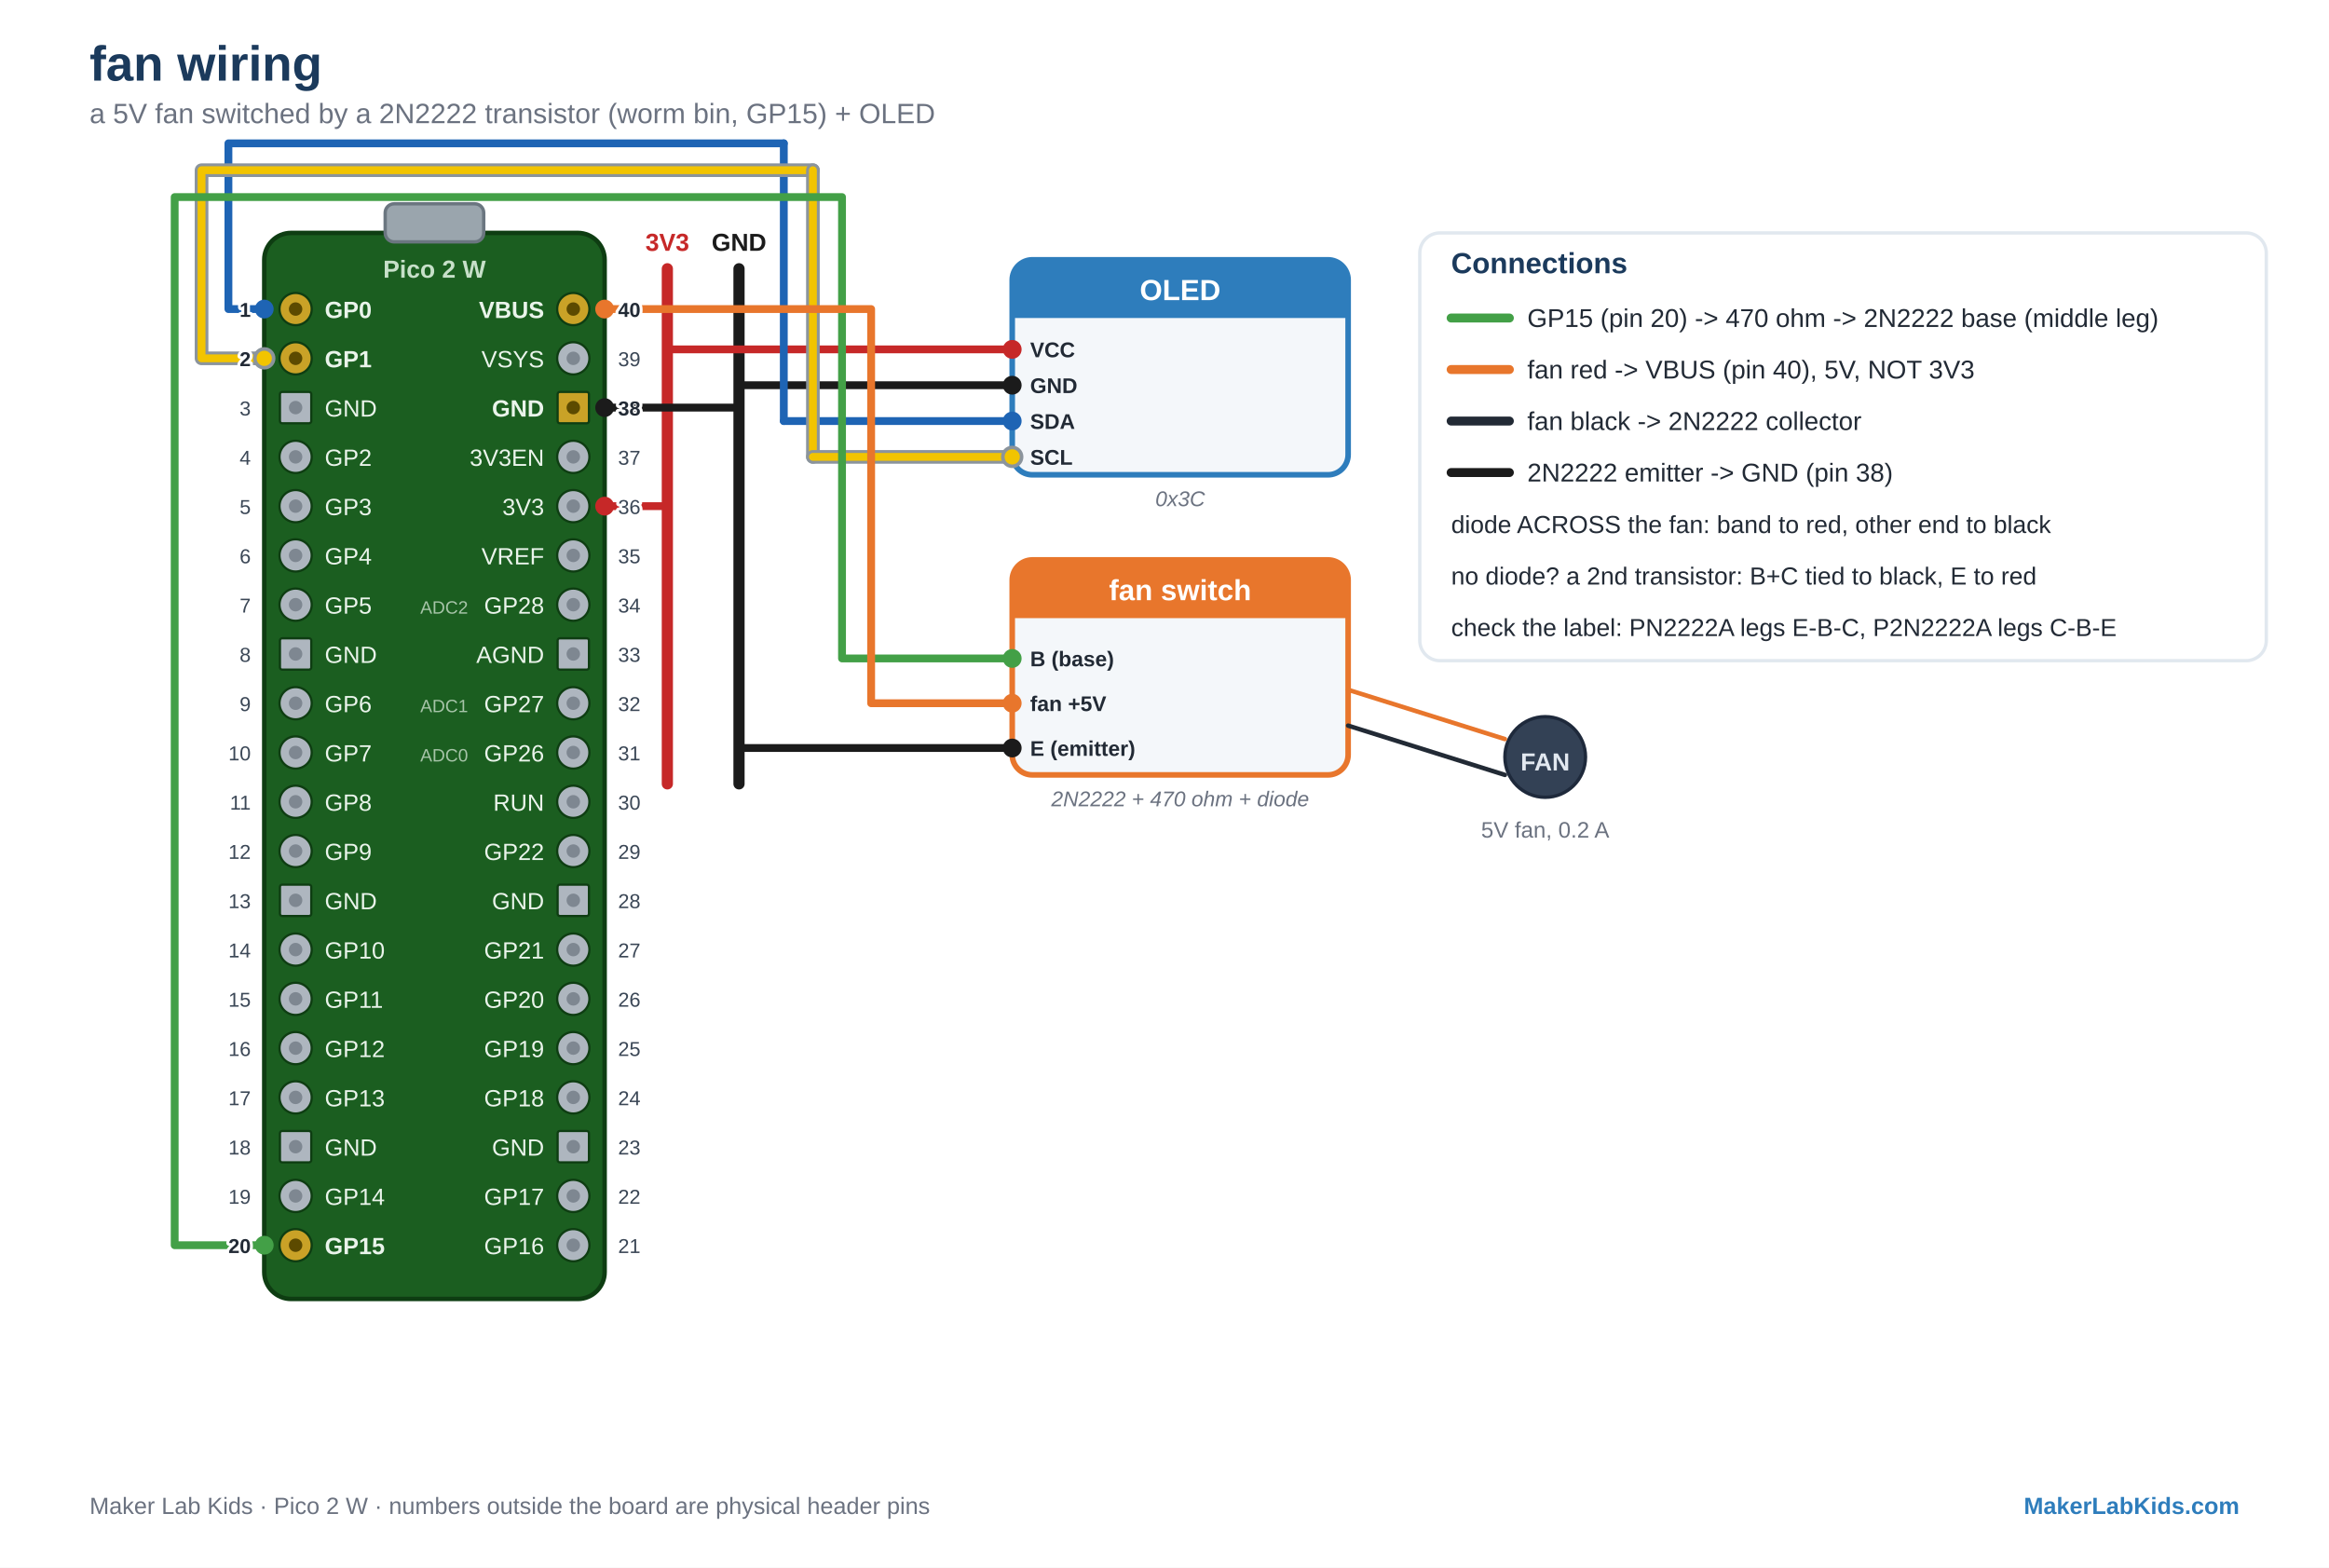
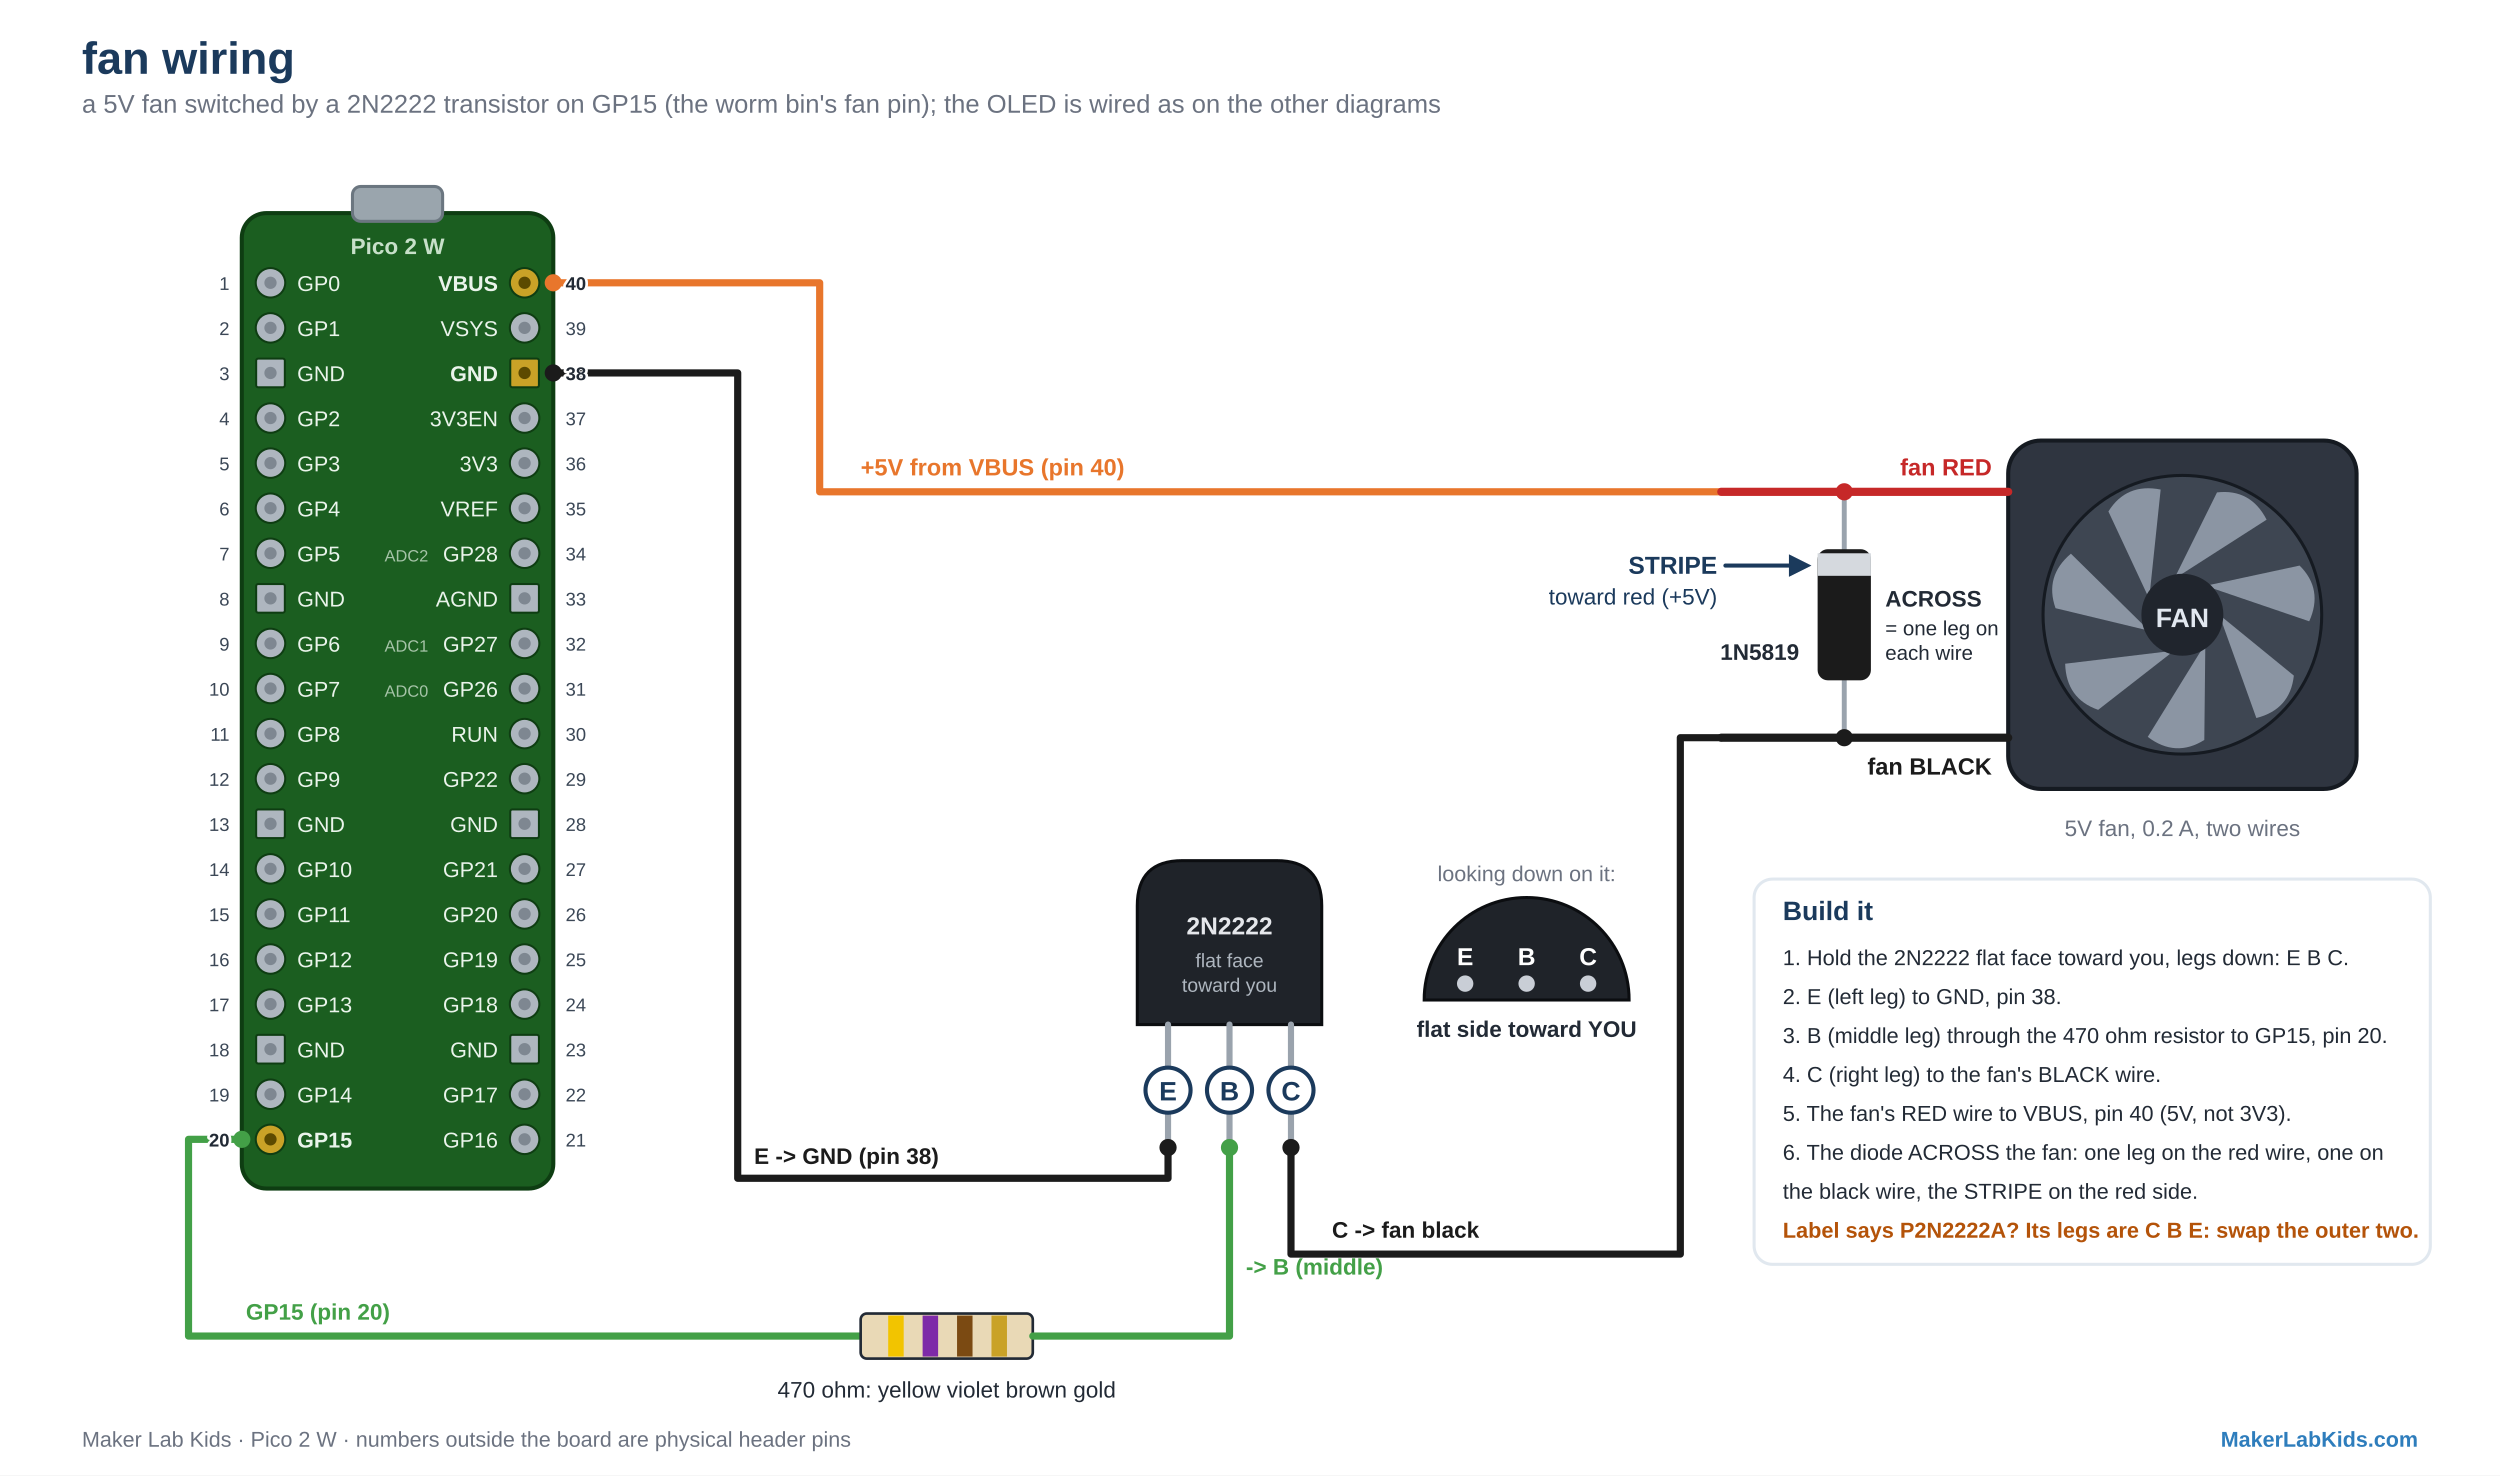
- <svg xmlns="http://www.w3.org/2000/svg" viewBox="0 0 1040 700" font-family="Arial, Helvetica, sans-serif">
-   <rect width="1040" height="700" fill="#FFFFFF" />
+ <svg xmlns="http://www.w3.org/2000/svg" viewBox="0 0 1220 720" font-family="Arial, Helvetica, sans-serif">
+   <rect width="1220" height="720" fill="#FFFFFF" />
  <text x="40" y="36" font-family="Arial, Helvetica, sans-serif" font-size="22" fill="#1B3A5C" text-anchor="start" font-weight="bold">fan wiring</text>
-   <text x="40" y="55" font-family="Arial, Helvetica, sans-serif" font-size="12.5" fill="#6B7280" text-anchor="start">a 5V fan switched by a 2N2222 transistor (worm bin, GP15) + OLED</text>
+   <text x="40" y="55" font-family="Arial, Helvetica, sans-serif" font-size="12.5" fill="#6B7280" text-anchor="start">a 5V fan switched by a 2N2222 transistor on GP15 (the worm bin's fan pin); the OLED is wired as on the other diagrams</text>
  <rect x="118" y="104" width="152" height="476" rx="12" fill="#1B5E20" stroke="#0E3D12" stroke-width="2" />
  <rect x="172" y="91" width="44" height="17" rx="4" fill="#9AA5AD" stroke="#6B7680" stroke-width="1.5" />
  <text x="194" y="124" font-family="Arial, Helvetica, sans-serif" font-size="11" fill="#C7E0C9" text-anchor="middle" font-weight="bold">Pico 2 W</text>
-   <circle cx="132" cy="138" r="7.2" fill="#C9A227" stroke="#0E3D12" stroke-width="1" />
-   <circle cx="132" cy="138" r="3" fill="#5C4A00" />
-   <text x="145" y="142" font-family="Arial, Helvetica, sans-serif" font-size="10.5" fill="#EAF4EB" text-anchor="start" font-weight="bold">GP0</text>
-   <circle cx="132" cy="160" r="7.2" fill="#C9A227" stroke="#0E3D12" stroke-width="1" />
-   <circle cx="132" cy="160" r="3" fill="#5C4A00" />
-   <text x="145" y="164" font-family="Arial, Helvetica, sans-serif" font-size="10.5" fill="#EAF4EB" text-anchor="start" font-weight="bold">GP1</text>
+   <circle cx="132" cy="138" r="7.2" fill="#AEB6BF" stroke="#0E3D12" stroke-width="1" />
+   <circle cx="132" cy="138" r="3" fill="#7E8791" />
+   <text x="145" y="142" font-family="Arial, Helvetica, sans-serif" font-size="10.5" fill="#EAF4EB" text-anchor="start">GP0</text>
+   <circle cx="132" cy="160" r="7.2" fill="#AEB6BF" stroke="#0E3D12" stroke-width="1" />
+   <circle cx="132" cy="160" r="3" fill="#7E8791" />
+   <text x="145" y="164" font-family="Arial, Helvetica, sans-serif" font-size="10.5" fill="#EAF4EB" text-anchor="start">GP1</text>
  <rect x="125" y="175" width="14" height="14" rx="1" fill="#AEB6BF" stroke="#0E3D12" stroke-width="1" />
  <circle cx="132" cy="182" r="3" fill="#7E8791" />
  <text x="145" y="186" font-family="Arial, Helvetica, sans-serif" font-size="10.5" fill="#EAF4EB" text-anchor="start">GND</text>
  <circle cx="132" cy="204" r="7.2" fill="#AEB6BF" stroke="#0E3D12" stroke-width="1" />
  <circle cx="132" cy="204" r="3" fill="#7E8791" />
  <text x="145" y="208" font-family="Arial, Helvetica, sans-serif" font-size="10.5" fill="#EAF4EB" text-anchor="start">GP2</text>
  <circle cx="132" cy="226" r="7.2" fill="#AEB6BF" stroke="#0E3D12" stroke-width="1" />
  <circle cx="132" cy="226" r="3" fill="#7E8791" />
  <text x="145" y="230" font-family="Arial, Helvetica, sans-serif" font-size="10.5" fill="#EAF4EB" text-anchor="start">GP3</text>
  <circle cx="132" cy="248" r="7.2" fill="#AEB6BF" stroke="#0E3D12" stroke-width="1" />
  <circle cx="132" cy="248" r="3" fill="#7E8791" />
  <text x="145" y="252" font-family="Arial, Helvetica, sans-serif" font-size="10.5" fill="#EAF4EB" text-anchor="start">GP4</text>
  <circle cx="132" cy="270" r="7.2" fill="#AEB6BF" stroke="#0E3D12" stroke-width="1" />
  <circle cx="132" cy="270" r="3" fill="#7E8791" />
  <text x="145" y="274" font-family="Arial, Helvetica, sans-serif" font-size="10.5" fill="#EAF4EB" text-anchor="start">GP5</text>
  <rect x="125" y="285" width="14" height="14" rx="1" fill="#AEB6BF" stroke="#0E3D12" stroke-width="1" />
  <circle cx="132" cy="292" r="3" fill="#7E8791" />
  <text x="145" y="296" font-family="Arial, Helvetica, sans-serif" font-size="10.5" fill="#EAF4EB" text-anchor="start">GND</text>
  <circle cx="132" cy="314" r="7.2" fill="#AEB6BF" stroke="#0E3D12" stroke-width="1" />
  <circle cx="132" cy="314" r="3" fill="#7E8791" />
  <text x="145" y="318" font-family="Arial, Helvetica, sans-serif" font-size="10.5" fill="#EAF4EB" text-anchor="start">GP6</text>
  <circle cx="132" cy="336" r="7.2" fill="#AEB6BF" stroke="#0E3D12" stroke-width="1" />
  <circle cx="132" cy="336" r="3" fill="#7E8791" />
  <text x="145" y="340" font-family="Arial, Helvetica, sans-serif" font-size="10.5" fill="#EAF4EB" text-anchor="start">GP7</text>
  <circle cx="132" cy="358" r="7.2" fill="#AEB6BF" stroke="#0E3D12" stroke-width="1" />
  <circle cx="132" cy="358" r="3" fill="#7E8791" />
  <text x="145" y="362" font-family="Arial, Helvetica, sans-serif" font-size="10.5" fill="#EAF4EB" text-anchor="start">GP8</text>
  <circle cx="132" cy="380" r="7.2" fill="#AEB6BF" stroke="#0E3D12" stroke-width="1" />
  <circle cx="132" cy="380" r="3" fill="#7E8791" />
  <text x="145" y="384" font-family="Arial, Helvetica, sans-serif" font-size="10.5" fill="#EAF4EB" text-anchor="start">GP9</text>
  <rect x="125" y="395" width="14" height="14" rx="1" fill="#AEB6BF" stroke="#0E3D12" stroke-width="1" />
  <circle cx="132" cy="402" r="3" fill="#7E8791" />
  <text x="145" y="406" font-family="Arial, Helvetica, sans-serif" font-size="10.5" fill="#EAF4EB" text-anchor="start">GND</text>
  <circle cx="132" cy="424" r="7.2" fill="#AEB6BF" stroke="#0E3D12" stroke-width="1" />
  <circle cx="132" cy="424" r="3" fill="#7E8791" />
  <text x="145" y="428" font-family="Arial, Helvetica, sans-serif" font-size="10.5" fill="#EAF4EB" text-anchor="start">GP10</text>
  <circle cx="132" cy="446" r="7.2" fill="#AEB6BF" stroke="#0E3D12" stroke-width="1" />
  <circle cx="132" cy="446" r="3" fill="#7E8791" />
  <text x="145" y="450" font-family="Arial, Helvetica, sans-serif" font-size="10.5" fill="#EAF4EB" text-anchor="start">GP11</text>
  <circle cx="132" cy="468" r="7.2" fill="#AEB6BF" stroke="#0E3D12" stroke-width="1" />
  <circle cx="132" cy="468" r="3" fill="#7E8791" />
  <text x="145" y="472" font-family="Arial, Helvetica, sans-serif" font-size="10.5" fill="#EAF4EB" text-anchor="start">GP12</text>
  <circle cx="132" cy="490" r="7.2" fill="#AEB6BF" stroke="#0E3D12" stroke-width="1" />
  <circle cx="132" cy="490" r="3" fill="#7E8791" />
  <text x="145" y="494" font-family="Arial, Helvetica, sans-serif" font-size="10.5" fill="#EAF4EB" text-anchor="start">GP13</text>
  <rect x="125" y="505" width="14" height="14" rx="1" fill="#AEB6BF" stroke="#0E3D12" stroke-width="1" />
  <circle cx="132" cy="512" r="3" fill="#7E8791" />
  <text x="145" y="516" font-family="Arial, Helvetica, sans-serif" font-size="10.5" fill="#EAF4EB" text-anchor="start">GND</text>
  <circle cx="132" cy="534" r="7.2" fill="#AEB6BF" stroke="#0E3D12" stroke-width="1" />
  <circle cx="132" cy="534" r="3" fill="#7E8791" />
  <text x="145" y="538" font-family="Arial, Helvetica, sans-serif" font-size="10.5" fill="#EAF4EB" text-anchor="start">GP14</text>
  <circle cx="132" cy="556" r="7.2" fill="#C9A227" stroke="#0E3D12" stroke-width="1" />
  <circle cx="132" cy="556" r="3" fill="#5C4A00" />
  <text x="145" y="560" font-family="Arial, Helvetica, sans-serif" font-size="10.5" fill="#EAF4EB" text-anchor="start" font-weight="bold">GP15</text>
  <circle cx="256" cy="556" r="7.2" fill="#AEB6BF" stroke="#0E3D12" stroke-width="1" />
  <circle cx="256" cy="556" r="3" fill="#7E8791" />
  <text x="243" y="560" font-family="Arial, Helvetica, sans-serif" font-size="10.5" fill="#EAF4EB" text-anchor="end">GP16</text>
  <circle cx="256" cy="534" r="7.2" fill="#AEB6BF" stroke="#0E3D12" stroke-width="1" />
  <circle cx="256" cy="534" r="3" fill="#7E8791" />
  <text x="243" y="538" font-family="Arial, Helvetica, sans-serif" font-size="10.5" fill="#EAF4EB" text-anchor="end">GP17</text>
  <rect x="249" y="505" width="14" height="14" rx="1" fill="#AEB6BF" stroke="#0E3D12" stroke-width="1" />
  <circle cx="256" cy="512" r="3" fill="#7E8791" />
  <text x="243" y="516" font-family="Arial, Helvetica, sans-serif" font-size="10.5" fill="#EAF4EB" text-anchor="end">GND</text>
  <circle cx="256" cy="490" r="7.2" fill="#AEB6BF" stroke="#0E3D12" stroke-width="1" />
  <circle cx="256" cy="490" r="3" fill="#7E8791" />
  <text x="243" y="494" font-family="Arial, Helvetica, sans-serif" font-size="10.5" fill="#EAF4EB" text-anchor="end">GP18</text>
  <circle cx="256" cy="468" r="7.2" fill="#AEB6BF" stroke="#0E3D12" stroke-width="1" />
  <circle cx="256" cy="468" r="3" fill="#7E8791" />
  <text x="243" y="472" font-family="Arial, Helvetica, sans-serif" font-size="10.5" fill="#EAF4EB" text-anchor="end">GP19</text>
  <circle cx="256" cy="446" r="7.2" fill="#AEB6BF" stroke="#0E3D12" stroke-width="1" />
  <circle cx="256" cy="446" r="3" fill="#7E8791" />
  <text x="243" y="450" font-family="Arial, Helvetica, sans-serif" font-size="10.5" fill="#EAF4EB" text-anchor="end">GP20</text>
  <circle cx="256" cy="424" r="7.2" fill="#AEB6BF" stroke="#0E3D12" stroke-width="1" />
  <circle cx="256" cy="424" r="3" fill="#7E8791" />
  <text x="243" y="428" font-family="Arial, Helvetica, sans-serif" font-size="10.5" fill="#EAF4EB" text-anchor="end">GP21</text>
  <rect x="249" y="395" width="14" height="14" rx="1" fill="#AEB6BF" stroke="#0E3D12" stroke-width="1" />
  <circle cx="256" cy="402" r="3" fill="#7E8791" />
  <text x="243" y="406" font-family="Arial, Helvetica, sans-serif" font-size="10.5" fill="#EAF4EB" text-anchor="end">GND</text>
  <circle cx="256" cy="380" r="7.2" fill="#AEB6BF" stroke="#0E3D12" stroke-width="1" />
  <circle cx="256" cy="380" r="3" fill="#7E8791" />
  <text x="243" y="384" font-family="Arial, Helvetica, sans-serif" font-size="10.5" fill="#EAF4EB" text-anchor="end">GP22</text>
  <circle cx="256" cy="358" r="7.2" fill="#AEB6BF" stroke="#0E3D12" stroke-width="1" />
  <circle cx="256" cy="358" r="3" fill="#7E8791" />
  <text x="243" y="362" font-family="Arial, Helvetica, sans-serif" font-size="10.5" fill="#EAF4EB" text-anchor="end">RUN</text>
  <circle cx="256" cy="336" r="7.2" fill="#AEB6BF" stroke="#0E3D12" stroke-width="1" />
  <circle cx="256" cy="336" r="3" fill="#7E8791" />
  <text x="243" y="340" font-family="Arial, Helvetica, sans-serif" font-size="10.5" fill="#EAF4EB" text-anchor="end">GP26</text>
  <text x="209" y="340" font-family="Arial, Helvetica, sans-serif" font-size="8" fill="#A6C4A8" text-anchor="end">ADC0</text>
  <circle cx="256" cy="314" r="7.2" fill="#AEB6BF" stroke="#0E3D12" stroke-width="1" />
  <circle cx="256" cy="314" r="3" fill="#7E8791" />
  <text x="243" y="318" font-family="Arial, Helvetica, sans-serif" font-size="10.5" fill="#EAF4EB" text-anchor="end">GP27</text>
  <text x="209" y="318" font-family="Arial, Helvetica, sans-serif" font-size="8" fill="#A6C4A8" text-anchor="end">ADC1</text>
  <rect x="249" y="285" width="14" height="14" rx="1" fill="#AEB6BF" stroke="#0E3D12" stroke-width="1" />
  <circle cx="256" cy="292" r="3" fill="#7E8791" />
  <text x="243" y="296" font-family="Arial, Helvetica, sans-serif" font-size="10.5" fill="#EAF4EB" text-anchor="end">AGND</text>
  <circle cx="256" cy="270" r="7.2" fill="#AEB6BF" stroke="#0E3D12" stroke-width="1" />
  <circle cx="256" cy="270" r="3" fill="#7E8791" />
  <text x="243" y="274" font-family="Arial, Helvetica, sans-serif" font-size="10.5" fill="#EAF4EB" text-anchor="end">GP28</text>
  <text x="209" y="274" font-family="Arial, Helvetica, sans-serif" font-size="8" fill="#A6C4A8" text-anchor="end">ADC2</text>
  <circle cx="256" cy="248" r="7.2" fill="#AEB6BF" stroke="#0E3D12" stroke-width="1" />
  <circle cx="256" cy="248" r="3" fill="#7E8791" />
  <text x="243" y="252" font-family="Arial, Helvetica, sans-serif" font-size="10.5" fill="#EAF4EB" text-anchor="end">VREF</text>
  <circle cx="256" cy="226" r="7.2" fill="#AEB6BF" stroke="#0E3D12" stroke-width="1" />
  <circle cx="256" cy="226" r="3" fill="#7E8791" />
  <text x="243" y="230" font-family="Arial, Helvetica, sans-serif" font-size="10.5" fill="#EAF4EB" text-anchor="end">3V3</text>
  <circle cx="256" cy="204" r="7.2" fill="#AEB6BF" stroke="#0E3D12" stroke-width="1" />
  <circle cx="256" cy="204" r="3" fill="#7E8791" />
  <text x="243" y="208" font-family="Arial, Helvetica, sans-serif" font-size="10.5" fill="#EAF4EB" text-anchor="end">3V3EN</text>
  <rect x="249" y="175" width="14" height="14" rx="1" fill="#C9A227" stroke="#0E3D12" stroke-width="1" />
  <circle cx="256" cy="182" r="3" fill="#5C4A00" />
  <text x="243" y="186" font-family="Arial, Helvetica, sans-serif" font-size="10.5" fill="#EAF4EB" text-anchor="end" font-weight="bold">GND</text>
  <circle cx="256" cy="160" r="7.2" fill="#AEB6BF" stroke="#0E3D12" stroke-width="1" />
  <circle cx="256" cy="160" r="3" fill="#7E8791" />
  <text x="243" y="164" font-family="Arial, Helvetica, sans-serif" font-size="10.5" fill="#EAF4EB" text-anchor="end">VSYS</text>
  <circle cx="256" cy="138" r="7.2" fill="#C9A227" stroke="#0E3D12" stroke-width="1" />
  <circle cx="256" cy="138" r="3" fill="#5C4A00" />
  <text x="243" y="142" font-family="Arial, Helvetica, sans-serif" font-size="10.5" fill="#EAF4EB" text-anchor="end" font-weight="bold">VBUS</text>
-   <path d="M298 120 L298 350" fill="none" stroke="#C62828" stroke-width="5" stroke-linejoin="round" stroke-linecap="round" />
-   <path d="M330 120 L330 350" fill="none" stroke="#1B1B1B" stroke-width="5" stroke-linejoin="round" stroke-linecap="round" />
-   <text x="298" y="112" font-family="Arial, Helvetica, sans-serif" font-size="11" fill="#C62828" text-anchor="middle" font-weight="bold">3V3</text>
-   <text x="330" y="112" font-family="Arial, Helvetica, sans-serif" font-size="11" fill="#1B1B1B" text-anchor="middle" font-weight="bold">GND</text>
-   <path d="M270 226 L298 226" fill="none" stroke="#C62828" stroke-width="3.5" stroke-linejoin="round" stroke-linecap="round" />
-   <circle cx="270" cy="226" r="4.2" fill="#C62828" />
-   <path d="M270 182 L330 182" fill="none" stroke="#1B1B1B" stroke-width="3.5" stroke-linejoin="round" stroke-linecap="round" />
+   <rect x="980" y="215" width="170" height="170" rx="16" fill="#2F3540" stroke="#151A21" stroke-width="2" />
+   <circle cx="1065" cy="300" r="68" fill="#3E4652" stroke="#151A21" stroke-width="1.5" />
+   <path d="M1083.0 300.0 L1119.4 329.7 Q1117.6 346.2 1101.1 350.4 Z" fill="#8B95A3" />
+   <path d="M1076.2 314.1 L1075.7 361.1 Q1061.7 369.9 1048.1 359.6 Z" fill="#8B95A3" />
+   <path d="M1061.0 317.5 L1023.9 346.4 Q1008.3 341.0 1007.8 323.9 Z" fill="#8B95A3" />
+   <path d="M1048.8 307.8 L1003.1 296.8 Q997.6 281.2 1010.6 270.2 Z" fill="#8B95A3" />
+   <path d="M1048.8 292.2 L1028.9 249.6 Q1037.6 235.6 1054.4 238.9 Z" fill="#8B95A3" />
+   <path d="M1061.0 282.5 L1081.9 240.3 Q1098.3 238.4 1106.1 253.6 Z" fill="#8B95A3" />
+   <path d="M1076.2 285.9 L1122.2 276.0 Q1133.9 287.6 1126.9 303.2 Z" fill="#8B95A3" />
+   <circle cx="1065" cy="300" r="20" fill="#20252D" />
+   <text x="1065" y="306" font-family="Arial, Helvetica, sans-serif" font-size="13" fill="#E2E8F0" text-anchor="middle" font-weight="bold">FAN</text>
+   <text x="1065" y="408" font-family="Arial, Helvetica, sans-serif" font-size="11" fill="#6B7280" text-anchor="middle">5V fan, 0.2 A, two wires</text>
+   <path d="M270 138 L400 138 L400 240 L840 240" fill="none" stroke="#E8762C" stroke-width="3.5" stroke-linejoin="round" stroke-linecap="round" />
+   <circle cx="270" cy="138" r="4.2" fill="#E8762C" />
+   <path d="M840 240 L980 240" fill="none" stroke="#C62828" stroke-width="4" stroke-linejoin="round" stroke-linecap="round" />
+   <text x="420" y="232" font-family="Arial, Helvetica, sans-serif" font-size="11.5" fill="#E8762C" text-anchor="start" font-weight="bold">+5V from VBUS (pin 40)</text>
+   <text x="972" y="232" font-family="Arial, Helvetica, sans-serif" font-size="11.5" fill="#C62828" text-anchor="end" font-weight="bold">fan RED</text>
+   <path d="M900 240 L900 268" fill="none" stroke="#9AA3AD" stroke-width="2.4" stroke-linejoin="round" stroke-linecap="round" />
+   <path d="M900 332 L900 360" fill="none" stroke="#9AA3AD" stroke-width="2.4" stroke-linejoin="round" stroke-linecap="round" />
+   <rect x="887" y="268" width="26" height="64" rx="5" fill="#1B1B1B" />
+   <rect x="887" y="270" width="26" height="11" fill="#D5D9DE" />
+   <circle cx="900" cy="240" r="4.2" fill="#C62828" />
+   <circle cx="900" cy="360" r="4.2" fill="#1B1B1B" />
+   <path d="M884 276 L873 281.5 L873 270.5 z" fill="#1B3A5C" />
+   <path d="M842 276 L874 276" fill="none" stroke="#1B3A5C" stroke-width="2" stroke-linejoin="round" stroke-linecap="round" />
+   <text x="838" y="280" font-family="Arial, Helvetica, sans-serif" font-size="12" fill="#1B3A5C" text-anchor="end" font-weight="bold">STRIPE</text>
+   <text x="838" y="295" font-family="Arial, Helvetica, sans-serif" font-size="11" fill="#1B3A5C" text-anchor="end">toward red (+5V)</text>
+   <text x="878" y="322" font-family="Arial, Helvetica, sans-serif" font-size="11" fill="#222A35" text-anchor="end" font-weight="bold">1N5819</text>
+   <text x="920" y="296" font-family="Arial, Helvetica, sans-serif" font-size="11" fill="#222A35" text-anchor="start" font-weight="bold">ACROSS</text>
+   <text x="920" y="310" font-family="Arial, Helvetica, sans-serif" font-size="10" fill="#222A35" text-anchor="start">= one leg on</text>
+   <text x="920" y="322" font-family="Arial, Helvetica, sans-serif" font-size="10" fill="#222A35" text-anchor="start">each wire</text>
+   <path d="M555 500 L555 442 Q555 420 577 420 L623 420 Q645 420 645 442 L645 500 Z" fill="#1F2329" stroke="#0B0D10" stroke-width="1.5" />
+   <text x="600" y="456" font-family="Arial, Helvetica, sans-serif" font-size="12" fill="#E5E7EB" text-anchor="middle" font-weight="bold">2N2222</text>
+   <text x="600" y="472" font-family="Arial, Helvetica, sans-serif" font-size="9.5" fill="#AEB6BF" text-anchor="middle">flat face</text>
+   <text x="600" y="484" font-family="Arial, Helvetica, sans-serif" font-size="9.5" fill="#AEB6BF" text-anchor="middle">toward you</text>
+   <path d="M570 500 L570 560" fill="none" stroke="#9AA3AD" stroke-width="3" stroke-linejoin="round" stroke-linecap="round" />
+   <path d="M600 500 L600 560" fill="none" stroke="#9AA3AD" stroke-width="3" stroke-linejoin="round" stroke-linecap="round" />
+   <path d="M630 500 L630 560" fill="none" stroke="#9AA3AD" stroke-width="3" stroke-linejoin="round" stroke-linecap="round" />
+   <circle cx="570" cy="532" r="11" fill="#FFFFFF" stroke="#1B3A5C" stroke-width="2" />
+   <text x="570" y="537" font-family="Arial, Helvetica, sans-serif" font-size="13" fill="#1B3A5C" text-anchor="middle" font-weight="bold">E</text>
+   <circle cx="600" cy="532" r="11" fill="#FFFFFF" stroke="#1B3A5C" stroke-width="2" />
+   <text x="600" y="537" font-family="Arial, Helvetica, sans-serif" font-size="13" fill="#1B3A5C" text-anchor="middle" font-weight="bold">B</text>
+   <circle cx="630" cy="532" r="11" fill="#FFFFFF" stroke="#1B3A5C" stroke-width="2" />
+   <text x="630" y="537" font-family="Arial, Helvetica, sans-serif" font-size="13" fill="#1B3A5C" text-anchor="middle" font-weight="bold">C</text>
+   <path d="M695 488 L795 488 A50 50 0 0 0 695 488 Z" fill="#1F2329" stroke="#0B0D10" stroke-width="1.5" />
+   <circle cx="715" cy="480" r="4" fill="#C9CED6" />
+   <text x="715" y="471" font-family="Arial, Helvetica, sans-serif" font-size="12" fill="#FFFFFF" text-anchor="middle" font-weight="bold">E</text>
+   <circle cx="745" cy="480" r="4" fill="#C9CED6" />
+   <text x="745" y="471" font-family="Arial, Helvetica, sans-serif" font-size="12" fill="#FFFFFF" text-anchor="middle" font-weight="bold">B</text>
+   <circle cx="775" cy="480" r="4" fill="#C9CED6" />
+   <text x="775" y="471" font-family="Arial, Helvetica, sans-serif" font-size="12" fill="#FFFFFF" text-anchor="middle" font-weight="bold">C</text>
+   <text x="745" y="430" font-family="Arial, Helvetica, sans-serif" font-size="10.5" fill="#6B7280" text-anchor="middle">looking down on it:</text>
+   <text x="745" y="506" font-family="Arial, Helvetica, sans-serif" font-size="11" fill="#222A35" text-anchor="middle" font-weight="bold">flat side toward YOU</text>
+   <path d="M570 560 L570 575 L360 575 L360 182 L270 182" fill="none" stroke="#1B1B1B" stroke-width="3.5" stroke-linejoin="round" stroke-linecap="round" />
  <circle cx="270" cy="182" r="4.2" fill="#1B1B1B" />
-   <rect x="452" y="116" width="150" height="96" rx="9" fill="#F4F7FA" stroke="#2E7DBC" stroke-width="2.5" />
-   <path d="M452 125 q0 -9 9 -9 h132 q9 0 9 9 v17 h-150 z" fill="#2E7DBC" />
-   <text x="527" y="134" font-family="Arial, Helvetica, sans-serif" font-size="13" fill="#FFFFFF" text-anchor="middle" font-weight="bold">OLED</text>
-   <text x="527" y="226" font-family="Arial, Helvetica, sans-serif" font-size="9.5" fill="#6B7280" text-anchor="middle" font-style="italic">0x3C</text>
-   <text x="460" y="159.5" font-family="Arial, Helvetica, sans-serif" font-size="9.5" fill="#222A35" text-anchor="start" font-weight="bold">VCC</text>
-   <text x="460" y="175.5" font-family="Arial, Helvetica, sans-serif" font-size="9.5" fill="#222A35" text-anchor="start" font-weight="bold">GND</text>
-   <text x="460" y="191.5" font-family="Arial, Helvetica, sans-serif" font-size="9.5" fill="#222A35" text-anchor="start" font-weight="bold">SDA</text>
-   <text x="460" y="207.5" font-family="Arial, Helvetica, sans-serif" font-size="9.5" fill="#222A35" text-anchor="start" font-weight="bold">SCL</text>
-   <rect x="452" y="250" width="150" height="96" rx="9" fill="#F4F7FA" stroke="#E8762C" stroke-width="2.5" />
-   <path d="M452 259 q0 -9 9 -9 h132 q9 0 9 9 v17 h-150 z" fill="#E8762C" />
-   <text x="527" y="268" font-family="Arial, Helvetica, sans-serif" font-size="13" fill="#FFFFFF" text-anchor="middle" font-weight="bold">fan switch</text>
-   <text x="527" y="360" font-family="Arial, Helvetica, sans-serif" font-size="9.5" fill="#6B7280" text-anchor="middle" font-style="italic">2N2222 + 470 ohm + diode</text>
-   <text x="460" y="297.5" font-family="Arial, Helvetica, sans-serif" font-size="9.5" fill="#222A35" text-anchor="start" font-weight="bold">B (base)</text>
-   <text x="460" y="317.5" font-family="Arial, Helvetica, sans-serif" font-size="9.5" fill="#222A35" text-anchor="start" font-weight="bold">fan +5V</text>
-   <text x="460" y="337.5" font-family="Arial, Helvetica, sans-serif" font-size="9.5" fill="#222A35" text-anchor="start" font-weight="bold">E (emitter)</text>
-   <path d="M298 156 L452 156" fill="none" stroke="#C62828" stroke-width="3.5" stroke-linejoin="round" stroke-linecap="round" />
-   <circle cx="452" cy="156" r="4.2" fill="#C62828" />
-   <path d="M330 172 L452 172" fill="none" stroke="#1B1B1B" stroke-width="3.5" stroke-linejoin="round" stroke-linecap="round" />
-   <circle cx="452" cy="172" r="4.2" fill="#1B1B1B" />
-   <path d="M118 138 L102 138 L102 64 L350 64" fill="none" stroke="#1E64B4" stroke-width="3.5" stroke-linejoin="round" stroke-linecap="round" />
-   <circle cx="118" cy="138" r="4.2" fill="#1E64B4" />
-   <path d="M350 64 L350 188" fill="none" stroke="#1E64B4" stroke-width="3.5" stroke-linejoin="round" stroke-linecap="round" />
-   <path d="M350 188 L452 188" fill="none" stroke="#1E64B4" stroke-width="3.5" stroke-linejoin="round" stroke-linecap="round" />
-   <circle cx="452" cy="188" r="4.2" fill="#1E64B4" />
-   <path d="M118 160 L90 160 L90 76 L363 76" fill="none" stroke="#8B949C" stroke-width="6.1" stroke-linejoin="round" stroke-linecap="round" />
-   <path d="M118 160 L90 160 L90 76 L363 76" fill="none" stroke="#F2C400" stroke-width="3.5" stroke-linejoin="round" stroke-linecap="round" />
-   <circle cx="118" cy="160" r="4.2" fill="#F2C400" stroke="#8B949C" stroke-width="1.6" />
-   <path d="M363 76 L363 204" fill="none" stroke="#8B949C" stroke-width="6.1" stroke-linejoin="round" stroke-linecap="round" />
-   <path d="M363 76 L363 204" fill="none" stroke="#F2C400" stroke-width="3.5" stroke-linejoin="round" stroke-linecap="round" />
-   <path d="M363 204 L452 204" fill="none" stroke="#8B949C" stroke-width="6.1" stroke-linejoin="round" stroke-linecap="round" />
-   <path d="M363 204 L452 204" fill="none" stroke="#F2C400" stroke-width="3.5" stroke-linejoin="round" stroke-linecap="round" />
-   <circle cx="452" cy="204" r="4.2" fill="#F2C400" stroke="#8B949C" stroke-width="1.6" />
-   <path d="M118 556 L78 556 L78 88 L376 88 L376 294 L452 294" fill="none" stroke="#43A047" stroke-width="3.5" stroke-linejoin="round" stroke-linecap="round" />
+   <circle cx="570" cy="560" r="4.2" fill="#1B1B1B" />
+   <text x="368" y="568" font-family="Arial, Helvetica, sans-serif" font-size="11" fill="#1B1B1B" text-anchor="start" font-weight="bold">E -&gt; GND (pin 38)</text>
+   <path d="M630 560 L630 612 L820 612 L820 360 L840 360" fill="none" stroke="#1B1B1B" stroke-width="3.5" stroke-linejoin="round" stroke-linecap="round" />
+   <circle cx="630" cy="560" r="4.2" fill="#1B1B1B" />
+   <path d="M840 360 L980 360" fill="none" stroke="#1B1B1B" stroke-width="4" stroke-linejoin="round" stroke-linecap="round" />
+   <text x="650" y="604" font-family="Arial, Helvetica, sans-serif" font-size="11" fill="#1B1B1B" text-anchor="start" font-weight="bold">C -&gt; fan black</text>
+   <text x="972" y="378" font-family="Arial, Helvetica, sans-serif" font-size="11.5" fill="#1B1B1B" text-anchor="end" font-weight="bold">fan BLACK</text>
+   <path d="M118 556 L92 556 L92 652 L420 652" fill="none" stroke="#43A047" stroke-width="3.5" stroke-linejoin="round" stroke-linecap="round" />
  <circle cx="118" cy="556" r="4.2" fill="#43A047" />
-   <circle cx="452" cy="294" r="4.2" fill="#43A047" />
-   <path d="M270 138 L389 138 L389 314 L452 314" fill="none" stroke="#E8762C" stroke-width="3.5" stroke-linejoin="round" stroke-linecap="round" />
-   <circle cx="270" cy="138" r="4.2" fill="#E8762C" />
-   <circle cx="452" cy="314" r="4.2" fill="#E8762C" />
-   <path d="M330 334 L452 334" fill="none" stroke="#1B1B1B" stroke-width="3.5" stroke-linejoin="round" stroke-linecap="round" />
-   <circle cx="452" cy="334" r="4.2" fill="#1B1B1B" />
-   <circle cx="690" cy="338" r="18" fill="#334155" stroke="#1e293b" stroke-width="1.5" />
-   <text x="690" y="344" font-family="Arial, Helvetica, sans-serif" font-size="11" fill="#e2e8f0" text-anchor="middle" font-weight="bold">FAN</text>
-   <text x="690" y="374" font-family="Arial, Helvetica, sans-serif" font-size="10" fill="#6B7280" text-anchor="middle">5V fan, 0.2 A</text>
-   <path d="M602 308 L672 330" fill="none" stroke="#E8762C" stroke-width="2" stroke-linejoin="round" stroke-linecap="round" />
-   <path d="M602 324 L672 346" fill="none" stroke="#222A35" stroke-width="2" stroke-linejoin="round" stroke-linecap="round" />
-   <text x="112" y="141.5" font-family="Arial, Helvetica, sans-serif" font-size="9" fill="#222A35" text-anchor="end" font-weight="bold" stroke="#FFFFFF" stroke-width="2.6" paint-order="stroke" stroke-linejoin="round">1</text>
-   <text x="112" y="163.5" font-family="Arial, Helvetica, sans-serif" font-size="9" fill="#222A35" text-anchor="end" font-weight="bold" stroke="#FFFFFF" stroke-width="2.6" paint-order="stroke" stroke-linejoin="round">2</text>
+   <rect x="420" y="641" width="84" height="22" rx="3" fill="#E9D9B6" stroke="#222A35" stroke-width="1.3" />
+   <rect x="433.44" y="642" width="7.56" height="20" fill="#F2C400" />
+   <rect x="450.24" y="642" width="7.56" height="20" fill="#7E2AA8" />
+   <rect x="467.04" y="642" width="7.56" height="20" fill="#7B4A12" />
+   <rect x="483.84" y="642" width="7.56" height="20" fill="#C9A227" />
+   <path d="M504 652 L600 652 L600 560" fill="none" stroke="#43A047" stroke-width="3.5" stroke-linejoin="round" stroke-linecap="round" />
+   <circle cx="600" cy="560" r="4.2" fill="#43A047" />
+   <text x="462" y="682" font-family="Arial, Helvetica, sans-serif" font-size="11" fill="#222A35" text-anchor="middle">470 ohm: yellow violet brown gold</text>
+   <text x="120" y="644" font-family="Arial, Helvetica, sans-serif" font-size="11" fill="#43A047" text-anchor="start" font-weight="bold">GP15 (pin 20)</text>
+   <text x="608" y="622" font-family="Arial, Helvetica, sans-serif" font-size="11" fill="#43A047" text-anchor="start" font-weight="bold">-&gt; B (middle)</text>
+   <text x="112" y="141.5" font-family="Arial, Helvetica, sans-serif" font-size="9" fill="#3B4756" text-anchor="end" stroke="#FFFFFF" stroke-width="2.6" paint-order="stroke" stroke-linejoin="round">1</text>
+   <text x="112" y="163.5" font-family="Arial, Helvetica, sans-serif" font-size="9" fill="#3B4756" text-anchor="end" stroke="#FFFFFF" stroke-width="2.6" paint-order="stroke" stroke-linejoin="round">2</text>
  <text x="112" y="185.5" font-family="Arial, Helvetica, sans-serif" font-size="9" fill="#3B4756" text-anchor="end" stroke="#FFFFFF" stroke-width="2.6" paint-order="stroke" stroke-linejoin="round">3</text>
  <text x="112" y="207.5" font-family="Arial, Helvetica, sans-serif" font-size="9" fill="#3B4756" text-anchor="end" stroke="#FFFFFF" stroke-width="2.6" paint-order="stroke" stroke-linejoin="round">4</text>
  <text x="112" y="229.5" font-family="Arial, Helvetica, sans-serif" font-size="9" fill="#3B4756" text-anchor="end" stroke="#FFFFFF" stroke-width="2.6" paint-order="stroke" stroke-linejoin="round">5</text>
  <text x="112" y="251.5" font-family="Arial, Helvetica, sans-serif" font-size="9" fill="#3B4756" text-anchor="end" stroke="#FFFFFF" stroke-width="2.6" paint-order="stroke" stroke-linejoin="round">6</text>
  <text x="112" y="273.5" font-family="Arial, Helvetica, sans-serif" font-size="9" fill="#3B4756" text-anchor="end" stroke="#FFFFFF" stroke-width="2.6" paint-order="stroke" stroke-linejoin="round">7</text>
  <text x="112" y="295.5" font-family="Arial, Helvetica, sans-serif" font-size="9" fill="#3B4756" text-anchor="end" stroke="#FFFFFF" stroke-width="2.6" paint-order="stroke" stroke-linejoin="round">8</text>
  <text x="112" y="317.5" font-family="Arial, Helvetica, sans-serif" font-size="9" fill="#3B4756" text-anchor="end" stroke="#FFFFFF" stroke-width="2.6" paint-order="stroke" stroke-linejoin="round">9</text>
  <text x="112" y="339.5" font-family="Arial, Helvetica, sans-serif" font-size="9" fill="#3B4756" text-anchor="end" stroke="#FFFFFF" stroke-width="2.6" paint-order="stroke" stroke-linejoin="round">10</text>
  <text x="112" y="361.5" font-family="Arial, Helvetica, sans-serif" font-size="9" fill="#3B4756" text-anchor="end" stroke="#FFFFFF" stroke-width="2.6" paint-order="stroke" stroke-linejoin="round">11</text>
  <text x="112" y="383.5" font-family="Arial, Helvetica, sans-serif" font-size="9" fill="#3B4756" text-anchor="end" stroke="#FFFFFF" stroke-width="2.6" paint-order="stroke" stroke-linejoin="round">12</text>
  <text x="112" y="405.5" font-family="Arial, Helvetica, sans-serif" font-size="9" fill="#3B4756" text-anchor="end" stroke="#FFFFFF" stroke-width="2.6" paint-order="stroke" stroke-linejoin="round">13</text>
  <text x="112" y="427.5" font-family="Arial, Helvetica, sans-serif" font-size="9" fill="#3B4756" text-anchor="end" stroke="#FFFFFF" stroke-width="2.6" paint-order="stroke" stroke-linejoin="round">14</text>
  <text x="112" y="449.5" font-family="Arial, Helvetica, sans-serif" font-size="9" fill="#3B4756" text-anchor="end" stroke="#FFFFFF" stroke-width="2.6" paint-order="stroke" stroke-linejoin="round">15</text>
  <text x="112" y="471.5" font-family="Arial, Helvetica, sans-serif" font-size="9" fill="#3B4756" text-anchor="end" stroke="#FFFFFF" stroke-width="2.6" paint-order="stroke" stroke-linejoin="round">16</text>
  <text x="112" y="493.5" font-family="Arial, Helvetica, sans-serif" font-size="9" fill="#3B4756" text-anchor="end" stroke="#FFFFFF" stroke-width="2.6" paint-order="stroke" stroke-linejoin="round">17</text>
  <text x="112" y="515.5" font-family="Arial, Helvetica, sans-serif" font-size="9" fill="#3B4756" text-anchor="end" stroke="#FFFFFF" stroke-width="2.6" paint-order="stroke" stroke-linejoin="round">18</text>
  <text x="112" y="537.5" font-family="Arial, Helvetica, sans-serif" font-size="9" fill="#3B4756" text-anchor="end" stroke="#FFFFFF" stroke-width="2.6" paint-order="stroke" stroke-linejoin="round">19</text>
  <text x="112" y="559.5" font-family="Arial, Helvetica, sans-serif" font-size="9" fill="#222A35" text-anchor="end" font-weight="bold" stroke="#FFFFFF" stroke-width="2.6" paint-order="stroke" stroke-linejoin="round">20</text>
  <text x="276" y="559.5" font-family="Arial, Helvetica, sans-serif" font-size="9" fill="#3B4756" text-anchor="start" stroke="#FFFFFF" stroke-width="2.6" paint-order="stroke" stroke-linejoin="round">21</text>
  <text x="276" y="537.5" font-family="Arial, Helvetica, sans-serif" font-size="9" fill="#3B4756" text-anchor="start" stroke="#FFFFFF" stroke-width="2.6" paint-order="stroke" stroke-linejoin="round">22</text>
  <text x="276" y="515.5" font-family="Arial, Helvetica, sans-serif" font-size="9" fill="#3B4756" text-anchor="start" stroke="#FFFFFF" stroke-width="2.6" paint-order="stroke" stroke-linejoin="round">23</text>
  <text x="276" y="493.5" font-family="Arial, Helvetica, sans-serif" font-size="9" fill="#3B4756" text-anchor="start" stroke="#FFFFFF" stroke-width="2.6" paint-order="stroke" stroke-linejoin="round">24</text>
  <text x="276" y="471.5" font-family="Arial, Helvetica, sans-serif" font-size="9" fill="#3B4756" text-anchor="start" stroke="#FFFFFF" stroke-width="2.6" paint-order="stroke" stroke-linejoin="round">25</text>
  <text x="276" y="449.5" font-family="Arial, Helvetica, sans-serif" font-size="9" fill="#3B4756" text-anchor="start" stroke="#FFFFFF" stroke-width="2.6" paint-order="stroke" stroke-linejoin="round">26</text>
  <text x="276" y="427.5" font-family="Arial, Helvetica, sans-serif" font-size="9" fill="#3B4756" text-anchor="start" stroke="#FFFFFF" stroke-width="2.6" paint-order="stroke" stroke-linejoin="round">27</text>
  <text x="276" y="405.5" font-family="Arial, Helvetica, sans-serif" font-size="9" fill="#3B4756" text-anchor="start" stroke="#FFFFFF" stroke-width="2.6" paint-order="stroke" stroke-linejoin="round">28</text>
  <text x="276" y="383.5" font-family="Arial, Helvetica, sans-serif" font-size="9" fill="#3B4756" text-anchor="start" stroke="#FFFFFF" stroke-width="2.6" paint-order="stroke" stroke-linejoin="round">29</text>
  <text x="276" y="361.5" font-family="Arial, Helvetica, sans-serif" font-size="9" fill="#3B4756" text-anchor="start" stroke="#FFFFFF" stroke-width="2.6" paint-order="stroke" stroke-linejoin="round">30</text>
  <text x="276" y="339.5" font-family="Arial, Helvetica, sans-serif" font-size="9" fill="#3B4756" text-anchor="start" stroke="#FFFFFF" stroke-width="2.6" paint-order="stroke" stroke-linejoin="round">31</text>
  <text x="276" y="317.5" font-family="Arial, Helvetica, sans-serif" font-size="9" fill="#3B4756" text-anchor="start" stroke="#FFFFFF" stroke-width="2.6" paint-order="stroke" stroke-linejoin="round">32</text>
  <text x="276" y="295.5" font-family="Arial, Helvetica, sans-serif" font-size="9" fill="#3B4756" text-anchor="start" stroke="#FFFFFF" stroke-width="2.6" paint-order="stroke" stroke-linejoin="round">33</text>
  <text x="276" y="273.5" font-family="Arial, Helvetica, sans-serif" font-size="9" fill="#3B4756" text-anchor="start" stroke="#FFFFFF" stroke-width="2.6" paint-order="stroke" stroke-linejoin="round">34</text>
  <text x="276" y="251.5" font-family="Arial, Helvetica, sans-serif" font-size="9" fill="#3B4756" text-anchor="start" stroke="#FFFFFF" stroke-width="2.6" paint-order="stroke" stroke-linejoin="round">35</text>
  <text x="276" y="229.5" font-family="Arial, Helvetica, sans-serif" font-size="9" fill="#3B4756" text-anchor="start" stroke="#FFFFFF" stroke-width="2.6" paint-order="stroke" stroke-linejoin="round">36</text>
  <text x="276" y="207.5" font-family="Arial, Helvetica, sans-serif" font-size="9" fill="#3B4756" text-anchor="start" stroke="#FFFFFF" stroke-width="2.6" paint-order="stroke" stroke-linejoin="round">37</text>
  <text x="276" y="185.5" font-family="Arial, Helvetica, sans-serif" font-size="9" fill="#222A35" text-anchor="start" font-weight="bold" stroke="#FFFFFF" stroke-width="2.6" paint-order="stroke" stroke-linejoin="round">38</text>
  <text x="276" y="163.5" font-family="Arial, Helvetica, sans-serif" font-size="9" fill="#3B4756" text-anchor="start" stroke="#FFFFFF" stroke-width="2.6" paint-order="stroke" stroke-linejoin="round">39</text>
  <text x="276" y="141.5" font-family="Arial, Helvetica, sans-serif" font-size="9" fill="#222A35" text-anchor="start" font-weight="bold" stroke="#FFFFFF" stroke-width="2.6" paint-order="stroke" stroke-linejoin="round">40</text>
-   <rect x="634" y="104" width="378" height="191" rx="9" fill="#FFFFFF" stroke="#E1E8EF" stroke-width="1.5" />
-   <text x="648" y="122" font-family="Arial, Helvetica, sans-serif" font-size="13" fill="#1B3A5C" text-anchor="start" font-weight="bold">Connections</text>
-   <line x1="648" y1="142" x2="674" y2="142" stroke="#43A047" stroke-width="4" stroke-linecap="round" />
-   <text x="682" y="146" font-family="Arial, Helvetica, sans-serif" font-size="11.5" fill="#222A35" text-anchor="start">GP15 (pin 20) -&gt; 470 ohm -&gt; 2N2222 base (middle leg)</text>
-   <line x1="648" y1="165" x2="674" y2="165" stroke="#E8762C" stroke-width="4" stroke-linecap="round" />
-   <text x="682" y="169" font-family="Arial, Helvetica, sans-serif" font-size="11.5" fill="#222A35" text-anchor="start">fan red -&gt; VBUS (pin 40), 5V, NOT 3V3</text>
-   <line x1="648" y1="188" x2="674" y2="188" stroke="#222A35" stroke-width="4" stroke-linecap="round" />
-   <text x="682" y="192" font-family="Arial, Helvetica, sans-serif" font-size="11.5" fill="#222A35" text-anchor="start">fan black -&gt; 2N2222 collector</text>
-   <line x1="648" y1="211" x2="674" y2="211" stroke="#1B1B1B" stroke-width="4" stroke-linecap="round" />
-   <text x="682" y="215" font-family="Arial, Helvetica, sans-serif" font-size="11.5" fill="#222A35" text-anchor="start">2N2222 emitter -&gt; GND (pin 38)</text>
-   <text x="648" y="238" font-family="Arial, Helvetica, sans-serif" font-size="11" fill="#222A35" text-anchor="start">diode ACROSS the fan: band to red, other end to black</text>
-   <text x="648" y="261" font-family="Arial, Helvetica, sans-serif" font-size="11" fill="#222A35" text-anchor="start">no diode? a 2nd transistor: B+C tied to black, E to red</text>
-   <text x="648" y="284" font-family="Arial, Helvetica, sans-serif" font-size="11" fill="#222A35" text-anchor="start">check the label: PN2222A legs E-B-C, P2N2222A legs C-B-E</text>
-   <text x="40" y="676" font-family="Arial, Helvetica, sans-serif" font-size="10.5" fill="#6B7280" text-anchor="start">Maker Lab Kids  ·  Pico 2 W  ·  numbers outside the board are physical header pins</text>
-   <text x="1000" y="676" font-family="Arial, Helvetica, sans-serif" font-size="10.5" fill="#2E7DBC" text-anchor="end" font-weight="bold">MakerLabKids.com</text>
+   <rect x="856" y="429" width="330" height="188" rx="9" fill="#FFFFFF" stroke="#E1E8EF" stroke-width="1.5" />
+   <text x="870" y="449" font-family="Arial, Helvetica, sans-serif" font-size="13" fill="#1B3A5C" text-anchor="start" font-weight="bold">Build it</text>
+   <text x="870" y="471" font-family="Arial, Helvetica, sans-serif" font-size="10.6" fill="#222A35" text-anchor="start">1. Hold the 2N2222 flat face toward you, legs down: E B C.</text>
+   <text x="870" y="490" font-family="Arial, Helvetica, sans-serif" font-size="10.6" fill="#222A35" text-anchor="start">2. E (left leg) to GND, pin 38.</text>
+   <text x="870" y="509" font-family="Arial, Helvetica, sans-serif" font-size="10.6" fill="#222A35" text-anchor="start">3. B (middle leg) through the 470 ohm resistor to GP15, pin 20.</text>
+   <text x="870" y="528" font-family="Arial, Helvetica, sans-serif" font-size="10.6" fill="#222A35" text-anchor="start">4. C (right leg) to the fan's BLACK wire.</text>
+   <text x="870" y="547" font-family="Arial, Helvetica, sans-serif" font-size="10.6" fill="#222A35" text-anchor="start">5. The fan's RED wire to VBUS, pin 40 (5V, not 3V3).</text>
+   <text x="870" y="566" font-family="Arial, Helvetica, sans-serif" font-size="10.6" fill="#222A35" text-anchor="start">6. The diode ACROSS the fan: one leg on the red wire, one on</text>
+   <text x="870" y="585" font-family="Arial, Helvetica, sans-serif" font-size="10.6" fill="#222A35" text-anchor="start">    the black wire, the STRIPE on the red side.</text>
+   <text x="870" y="604" font-family="Arial, Helvetica, sans-serif" font-size="10.6" fill="#B45309" text-anchor="start" font-weight="bold">Label says P2N2222A? Its legs are C B E: swap the outer two.</text>
+   <text x="40" y="706" font-family="Arial, Helvetica, sans-serif" font-size="10.5" fill="#6B7280" text-anchor="start">Maker Lab Kids  ·  Pico 2 W  ·  numbers outside the board are physical header pins</text>
+   <text x="1180" y="706" font-family="Arial, Helvetica, sans-serif" font-size="10.5" fill="#2E7DBC" text-anchor="end" font-weight="bold">MakerLabKids.com</text>
</svg>
